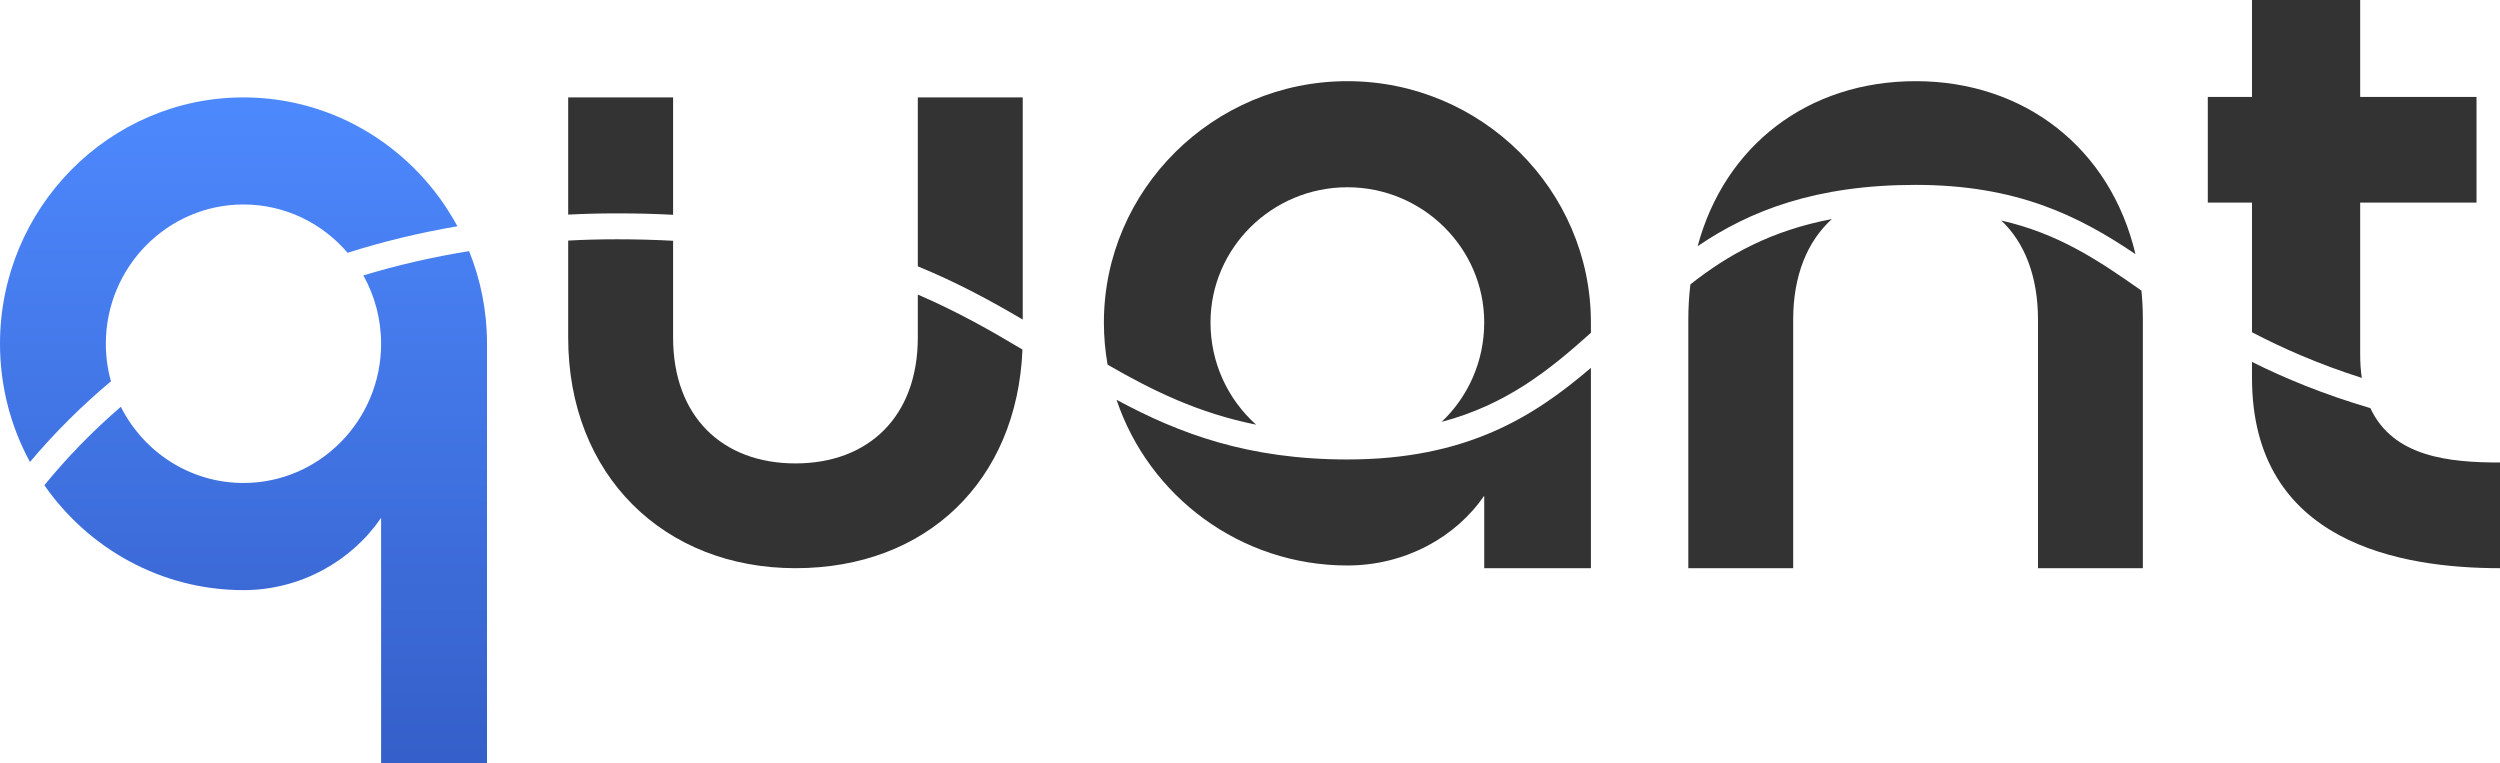
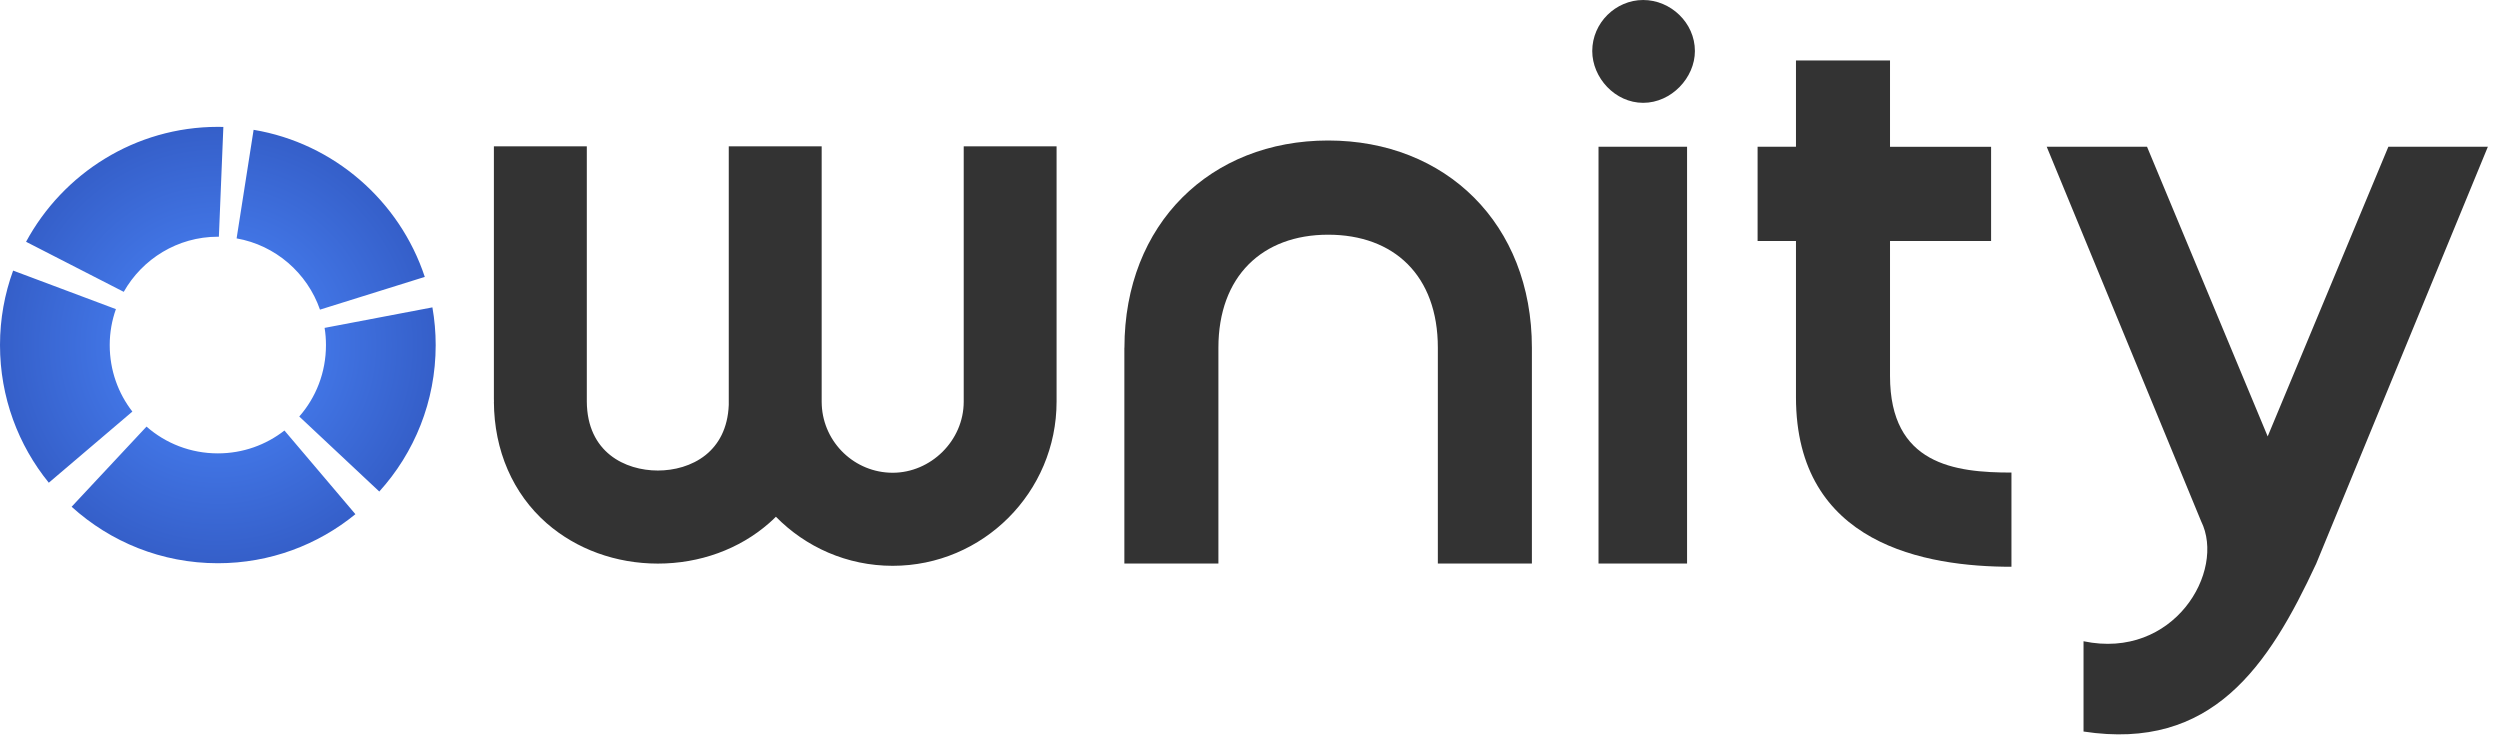
- <svg xmlns="http://www.w3.org/2000/svg" width="154" height="47" viewBox="0 0 154 47" fill="none">
-   <path d="M14.998 6C6.737 6 1.12125e-09 12.816 2.49599e-09 21.174C2.92987e-09 23.811 0.669 26.294 1.846 28.459C2.623 27.534 3.445 26.641 4.312 25.785C5.122 24.981 5.964 24.215 6.834 23.489C6.629 22.751 6.52 21.977 6.52 21.174C6.52 16.445 10.324 12.596 14.998 12.596C17.557 12.596 19.858 13.75 21.413 15.572C23.581 14.883 25.837 14.337 28.175 13.938C25.628 9.212 20.672 6 14.998 6V6ZM28.896 15.47C26.635 15.833 24.463 16.335 22.384 16.966C23.077 18.21 23.476 19.645 23.476 21.174C23.476 25.903 19.672 29.751 14.998 29.751C11.706 29.751 8.845 27.843 7.443 25.059C5.738 26.526 4.163 28.141 2.732 29.89C5.448 33.791 9.937 36.352 14.998 36.352C18.532 36.352 21.683 34.537 23.476 31.896L23.476 47L30 47L30 21.174C30 19.156 29.609 17.232 28.896 15.47V15.47Z" fill="url(#paint0_linear_749_24908)" />
-   <path d="M56.537 6L56.537 16.407C58.968 17.404 61.06 18.541 63 19.686L63 6L56.537 6ZM56.537 18.146L56.537 20.795C56.537 25.638 53.523 28.546 49 28.546C44.477 28.546 41.463 25.638 41.463 20.795L41.463 14.832C40.365 14.772 39.22 14.74 38.022 14.74C37 14.74 35.994 14.764 35 14.82L35 20.795C35 29.296 40.924 35 49 35C57.076 35 62.653 29.623 62.984 21.533C61.04 20.368 58.96 19.188 56.537 18.146V18.146ZM35 6L35 13.22C35.994 13.168 37.004 13.144 38.022 13.144C39.22 13.144 40.365 13.172 41.463 13.232L41.463 6L35 6Z" fill="#333333" />
-   <path d="M82.998 5C74.734 5 68 11.697 68 19.863C68 20.751 68.077 21.619 68.227 22.462C71.032 24.085 73.841 25.449 77.376 26.16C75.651 24.614 74.567 22.369 74.567 19.863C74.567 15.289 78.346 11.535 82.998 11.535C87.65 11.535 91.428 15.289 91.428 19.863C91.428 22.281 90.422 24.452 88.806 25.986C92.776 24.937 95.422 22.817 98 20.5L98 19.863C98 11.697 91.266 5 82.998 5V5ZM82.998 28.303C76.873 28.303 72.635 26.709 68.779 24.626C70.772 30.564 76.398 34.834 82.998 34.834C86.558 34.834 89.679 33.091 91.428 30.535L91.428 35L98 35L98 22.66C94.485 25.667 90.345 28.303 82.998 28.303Z" fill="#333333" />
-   <path d="M104.128 17.517C104.044 18.219 104 18.945 104 19.692L104 35L110.46 35L110.46 19.692C110.46 16.969 111.334 14.86 112.844 13.494C109.099 14.204 106.435 15.697 104.128 17.517V17.517ZM118.002 5C111.406 5 106.248 8.933 104.575 15.165C107.777 12.99 111.825 11.389 118.002 11.389C124.179 11.389 128.011 13.262 131.545 15.656C130.008 9.139 124.722 5 118.002 5ZM131.912 17.901C129.193 15.986 126.77 14.381 123.28 13.584C124.714 14.942 125.54 17.014 125.54 19.692L125.54 35L132 35L132 19.692C132 19.082 131.972 18.483 131.912 17.901Z" fill="#333333" />
-   <path d="M146.017 25.142C143.13 24.29 140.762 23.312 138.723 22.294L138.723 23.28C138.723 33.479 147.945 35 154 35L154 28.49C150.894 28.49 147.418 28.164 146.017 25.142V25.142ZM138.723 20.467C140.622 21.461 142.813 22.423 145.486 23.28C145.42 22.833 145.387 22.346 145.387 21.815L145.387 12.481L152.554 12.481L152.554 5.971L145.387 5.971L145.387 -1.54414e-09L138.723 -4.4786e-10L138.723 5.971L136 5.971L136 12.481L138.723 12.481L138.723 20.467Z" fill="#333333" />
+ <svg xmlns="http://www.w3.org/2000/svg" width="160" height="47" viewBox="0 0 160 47" fill="none">
+   <path d="M71.964 22.254C71.964 14.317 77.481 8.992 85.002 8.992C92.523 8.992 98.041 14.317 98.041 22.254V36.068H92.022V22.254C92.022 17.634 89.214 15.021 85 15.021C80.786 15.021 77.978 17.683 77.978 22.254V36.068H71.959V22.254H71.964Z" fill="#333333" />
+   <path d="M101.904 3.266C101.904 1.458 103.409 0 105.164 0C106.92 0 108.474 1.455 108.474 3.266C108.474 4.972 106.969 6.581 105.164 6.581C103.36 6.581 101.904 4.972 101.904 3.266ZM102.305 9.393H107.972V36.068H102.305V9.393V9.393Z" fill="#333333" />
+   <path d="M114.942 25.419V15.422H112.486V9.393H114.942V3.869H120.961V9.396H127.43V15.425H120.961V24.064C120.961 29.741 125.124 30.244 128.733 30.244V36.273C123.267 36.273 114.942 34.866 114.942 25.421V25.419Z" fill="#333333" />
+   <path d="M133.346 41.04C139.114 42.246 142.472 36.57 140.869 33.353L130.99 9.393H137.41L145.132 27.93L152.855 9.393H159.223L148.24 36.067C145.182 42.648 141.57 48.074 133.346 46.818V41.04V41.04Z" fill="#333333" />
+   <path d="M27.674 19.672L20.774 20.985C20.833 21.343 20.862 21.71 20.862 22.083C20.862 23.847 20.218 25.442 19.153 26.657L24.274 31.458C26.516 28.985 27.884 25.699 27.884 22.083C27.884 21.262 27.811 20.457 27.674 19.672V19.672ZM18.204 27.553C17.027 28.472 15.549 29.016 13.943 29.016C12.195 29.016 10.598 28.374 9.377 27.302L4.584 32.432C7.063 34.682 10.349 36.047 13.943 36.047C17.276 36.047 20.342 34.872 22.746 32.908L18.204 27.553ZM7.022 22.083C7.022 21.278 7.162 20.503 7.418 19.784L0.84 17.318C0.297 18.807 0 20.41 0 22.083C0 25.429 1.174 28.495 3.123 30.894L8.472 26.341C7.562 25.17 7.022 23.697 7.022 22.083V22.083ZM16.231 8.308L15.143 15.257C17.63 15.694 19.667 17.473 20.479 19.817L27.186 17.722C25.58 12.861 21.371 9.165 16.231 8.308V8.308ZM13.943 8.119C8.653 8.119 4.031 11.103 1.668 15.474L7.919 18.678C9.108 16.575 11.365 15.15 13.943 15.15C13.964 15.15 13.987 15.15 14.008 15.153L14.295 8.124C14.178 8.124 14.059 8.119 13.943 8.119V8.119Z" fill="url(#paint0_radial_786_25412)" />
+   <path d="M67.621 9.364V25.703C67.621 31.499 62.916 36.212 57.13 36.212C54.208 36.212 51.561 35.011 49.658 33.071C49.516 33.216 49.366 33.353 49.213 33.488C47.308 35.153 44.782 36.07 42.101 36.07C39.42 36.068 36.894 35.151 34.989 33.488C32.825 31.595 31.625 28.834 31.609 25.716H31.614C31.614 25.651 31.609 25.587 31.609 25.519V9.364H37.556V25.695C37.574 28.956 40.014 30.111 42.101 30.114C43.145 30.114 44.278 29.823 45.152 29.127C45.984 28.461 46.581 27.423 46.641 25.913C46.641 25.843 46.641 25.773 46.641 25.703V9.364H52.587V25.719C52.587 25.781 52.587 25.843 52.593 25.905V25.936C52.714 28.34 54.705 30.256 57.133 30.256C59.56 30.256 61.678 28.215 61.678 25.703V9.364H67.624H67.621Z" fill="#333333" />
  <defs>
-     <linearGradient id="paint0_linear_749_24908" x1="15" y1="6" x2="15" y2="47" gradientUnits="userSpaceOnUse">
+     <radialGradient id="paint0_radial_786_25412" cx="0" cy="0" r="1" gradientUnits="userSpaceOnUse" gradientTransform="translate(13.9431 22.0832) scale(13.9405 13.9641)">
      <stop stop-color="#4D89FE" />
      <stop offset="1" stop-color="#355FC9" />
-     </linearGradient>
+     </radialGradient>
  </defs>
</svg>
